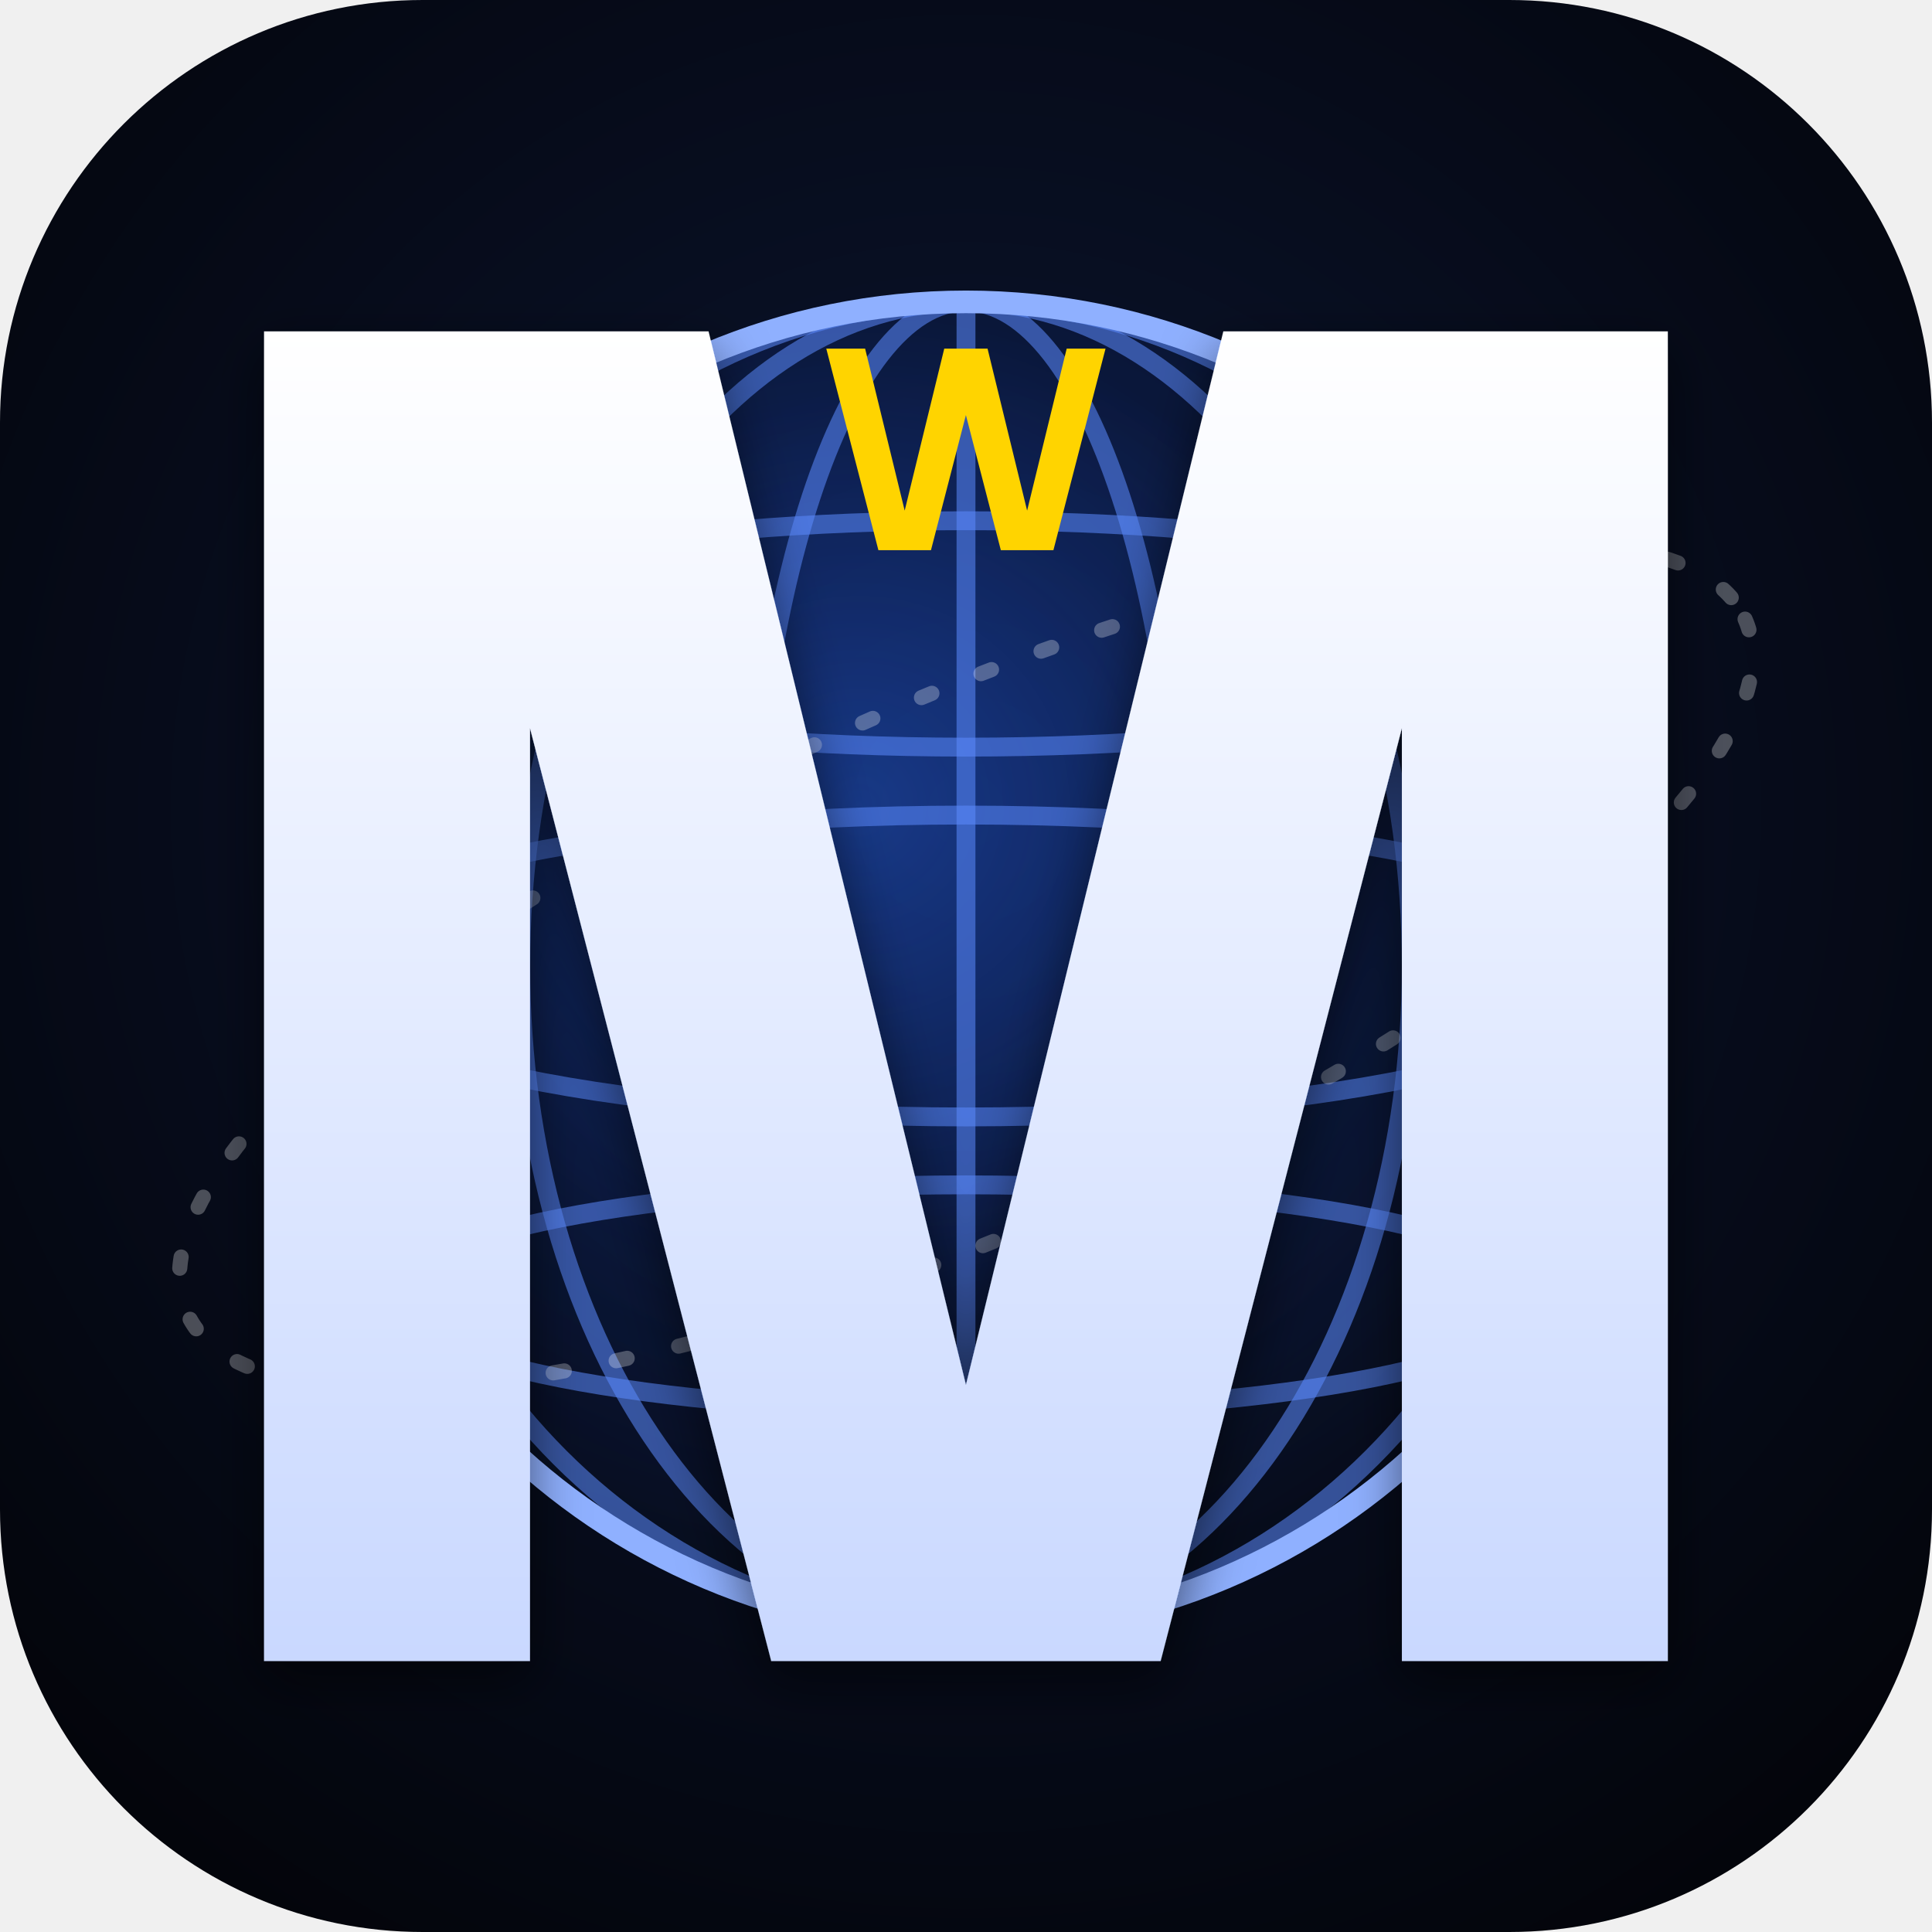
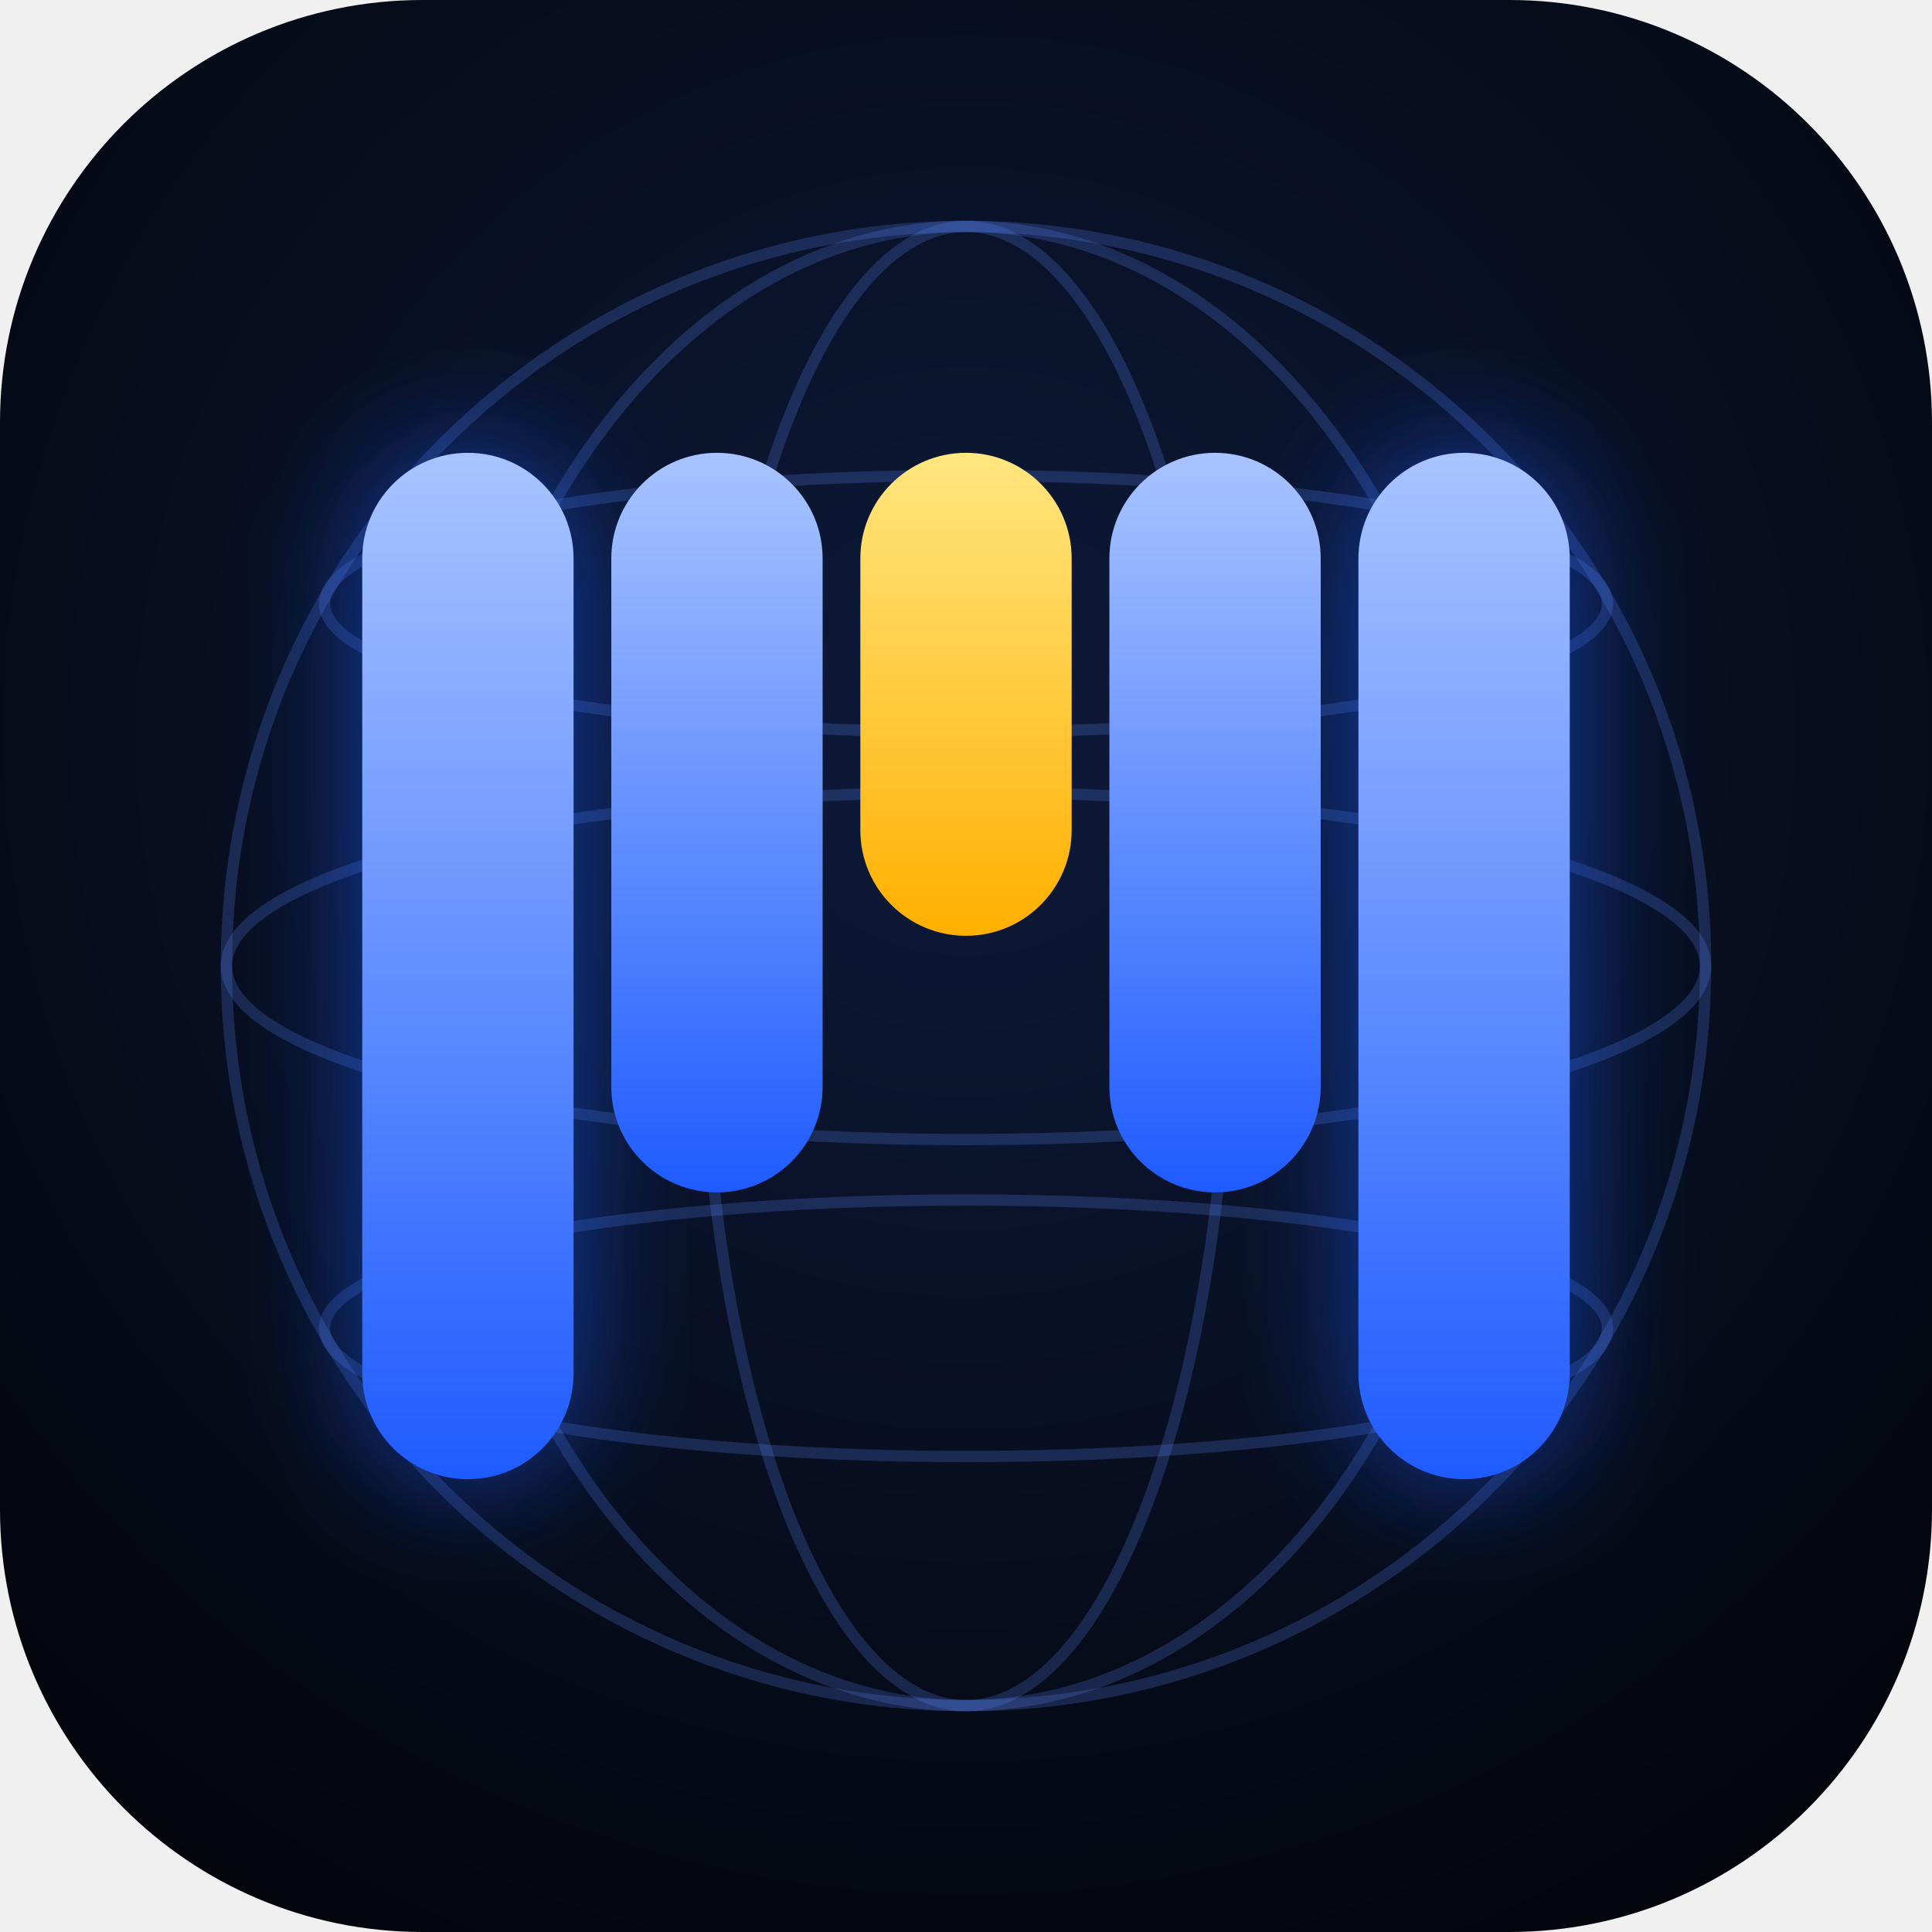
<svg xmlns="http://www.w3.org/2000/svg" viewBox="0 0 512 512" width="512" height="512">
  <defs>
-     <radialGradient id="bg" cx="0.5" cy="0.42" r="0.7">
-       <stop offset="0" stop-color="#0b1633" />
+     <radialGradient id="bg" cx="0.5" cy="0.38" r="0.75">
+       <stop offset="0" stop-color="#0d1a3a" />
      <stop offset="1" stop-color="#030409" />
    </radialGradient>
-     <radialGradient id="core" cx="0.42" cy="0.38" r="0.62">
-       <stop offset="0" stop-color="#2a6bff" stop-opacity="0.42" />
-       <stop offset="0.6" stop-color="#1e5bff" stop-opacity="0.1" />
-       <stop offset="1" stop-color="#1e5bff" stop-opacity="0" />
-     </radialGradient>
-     <clipPath id="ball">
-       <circle cx="256" cy="256" r="176" />
-     </clipPath>
+     <linearGradient id="blue" x1="0" y1="0" x2="0" y2="1">
+       <stop offset="0" stop-color="#a9c4ff" />
+       <stop offset="1" stop-color="#1e5bff" />
+     </linearGradient>
+     <linearGradient id="gold" x1="0" y1="0" x2="0" y2="1">
+       <stop offset="0" stop-color="#ffe680" />
+       <stop offset="1" stop-color="#ffb000" />
+     </linearGradient>
+     <filter id="glow" x="-50%" y="-50%" width="200%" height="200%">
+       <feGaussianBlur stdDeviation="16" />
+     </filter>
  </defs>
  <rect width="512" height="512" rx="112" fill="url(#bg)" />
-   <circle cx="256" cy="256" r="176" fill="url(#core)" />
-   <g fill="none" stroke="#5b8bff" stroke-opacity="0.55" stroke-width="5" clip-path="url(#ball)">
-     <ellipse cx="256" cy="256" rx="58" ry="176" />
-     <ellipse cx="256" cy="256" rx="118" ry="176" />
-     <ellipse cx="256" cy="256" rx="160" ry="176" />
-     <line x1="256" y1="80" x2="256" y2="432" />
-     <ellipse cx="256" cy="256" rx="176" ry="40" />
-     <ellipse cx="256" cy="168" rx="152" ry="30" />
-     <ellipse cx="256" cy="344" rx="152" ry="30" />
+   <g fill="none" stroke="#5b8bff" stroke-opacity="0.22" stroke-width="3">
+     <circle cx="256" cy="256" r="196" />
+     <ellipse cx="256" cy="256" rx="70" ry="196" />
+     <ellipse cx="256" cy="256" rx="140" ry="196" />
+     <ellipse cx="256" cy="256" rx="196" ry="46" />
+     <ellipse cx="256" cy="160" rx="170" ry="34" />
+     <ellipse cx="256" cy="352" rx="170" ry="34" />
  </g>
-   <circle cx="256" cy="256" r="176" fill="none" stroke="#8fb0ff" stroke-width="6" />
-   <ellipse cx="256" cy="256" rx="226" ry="70" fill="none" stroke="#ffffff" stroke-opacity="0.28" stroke-width="4" stroke-dasharray="3 14" stroke-linecap="round" transform="rotate(-24 256 256)" />
-   <defs>
-     <linearGradient id="mg" x1="0" y1="0" x2="0" y2="1">
-       <stop offset="0" stop-color="#ffffff" />
-       <stop offset="1" stop-color="#c9d8ff" />
-     </linearGradient>
-     <filter id="ms" x="-20%" y="-20%" width="140%" height="140%">
-       <feDropShadow dx="0" dy="10" stdDeviation="14" flood-color="#000" flood-opacity="0.55" />
-     </filter>
-   </defs>
-   <path fill="url(#mg)" filter="url(#ms)" transform="translate(43.8 440.2) scale(0.5034)" d="M319 0 138 -700H286L457 0ZM524 0H386L557 -700H705ZM52 -700H192V0H52ZM651 -700H791V0H651Z" />
-   <path fill="#ffd400" transform="translate(217.4 145.8) scale(0.0763)" d="M201.625 0.0 20.625 -700.0H155.5L326.5 0.0ZM384.25 0.0H259.375L430.375 -700.0H565.25ZM626.875 0.0 445.875 -700.0H580.75L751.75 0.0ZM809.5 0.0H684.625L855.625 -700.0H990.5Z" />
+   <g filter="url(#glow)" opacity="0.6" fill="#1e5bff">
+     <rect x="96" y="120" width="56" height="272" rx="28" />
+     <rect x="360" y="120" width="56" height="272" rx="28" />
+   </g>
+   <rect x="96" y="120" width="56" height="272" rx="28" fill="url(#blue)" />
+   <rect x="162" y="120" width="56" height="196" rx="28" fill="url(#blue)" />
+   <rect x="228" y="120" width="56" height="128" rx="28" fill="url(#gold)" />
+   <rect x="294" y="120" width="56" height="196" rx="28" fill="url(#blue)" />
+   <rect x="360" y="120" width="56" height="272" rx="28" fill="url(#blue)" />
</svg>
